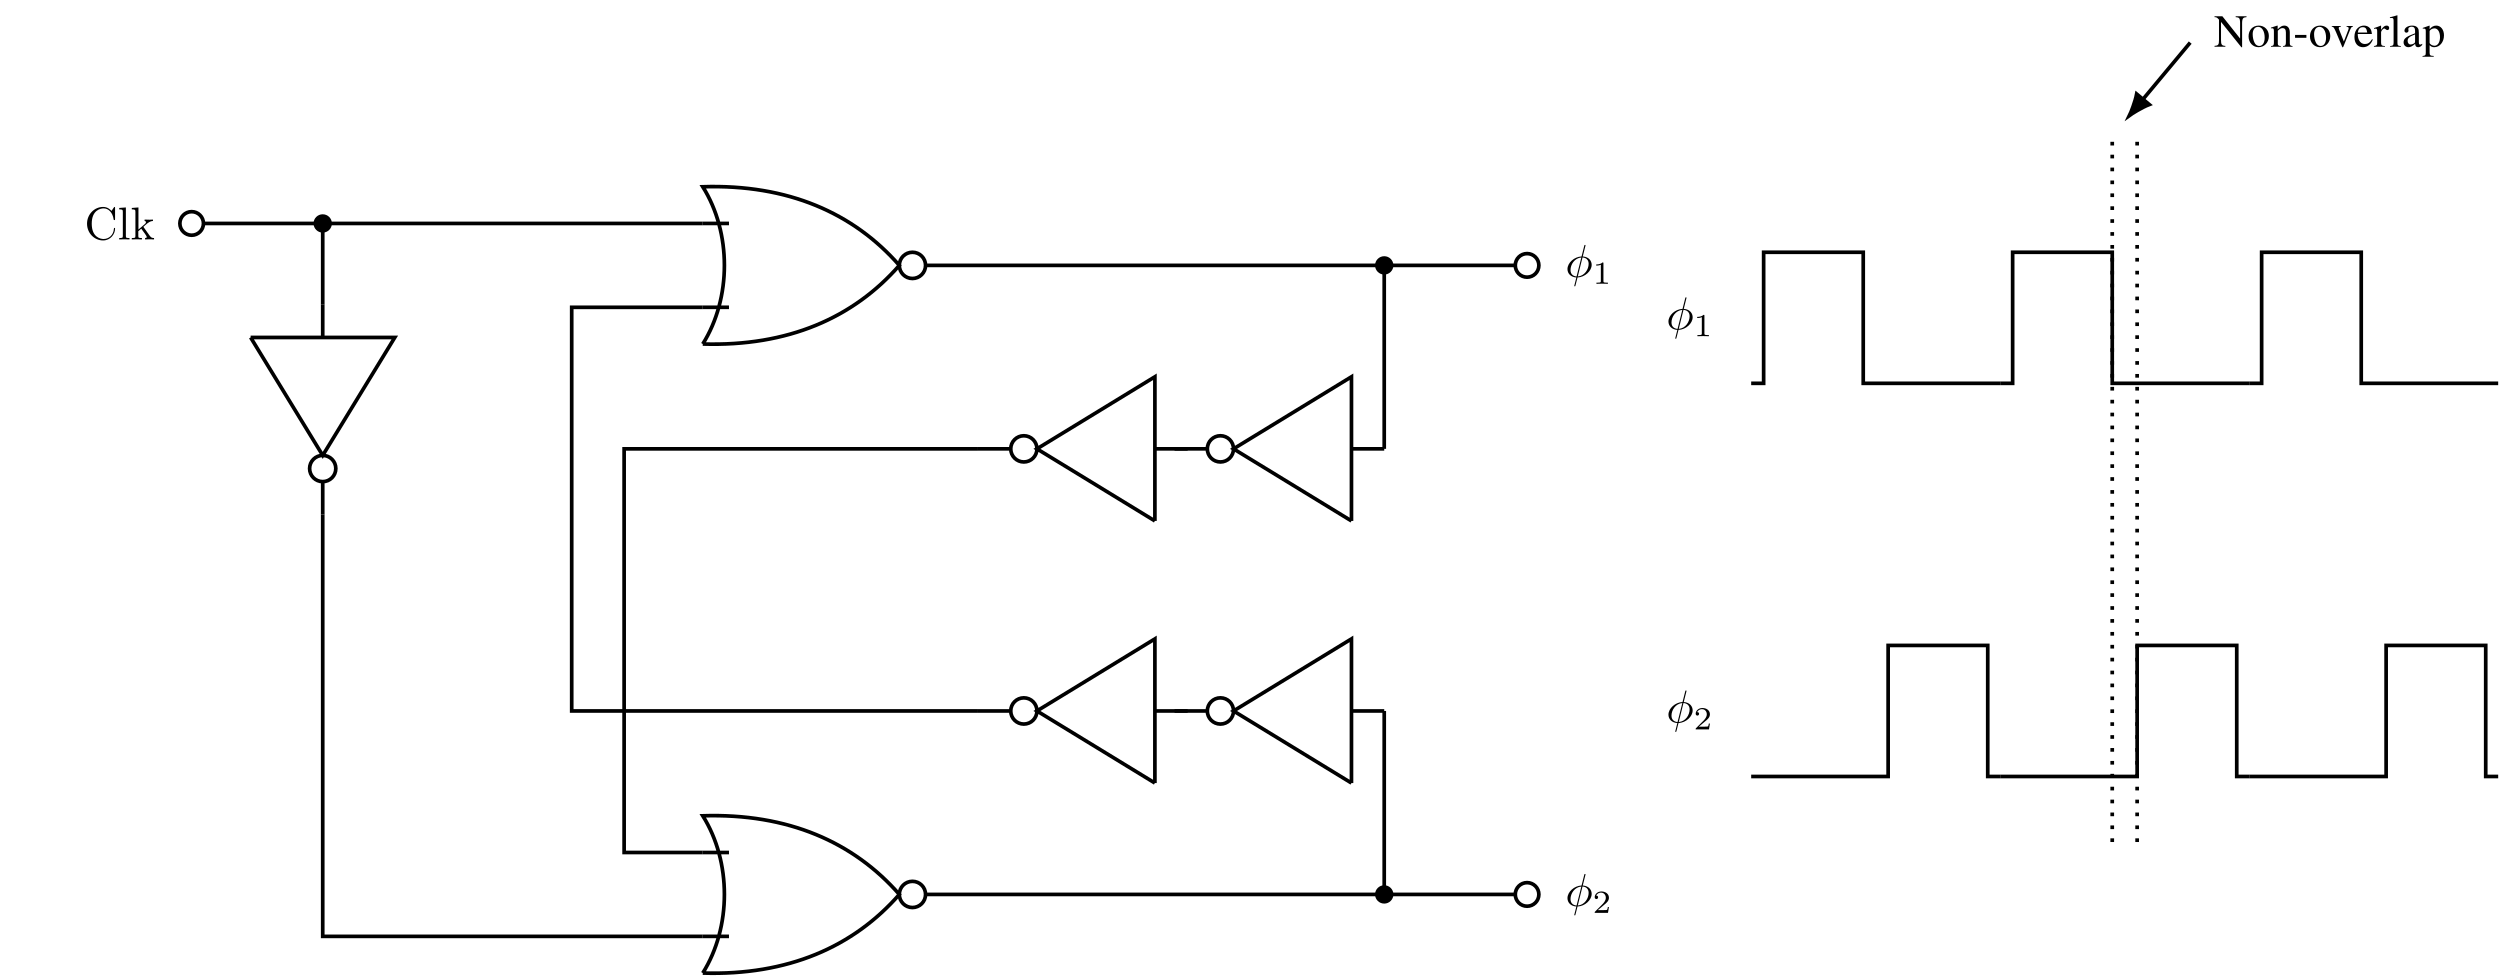
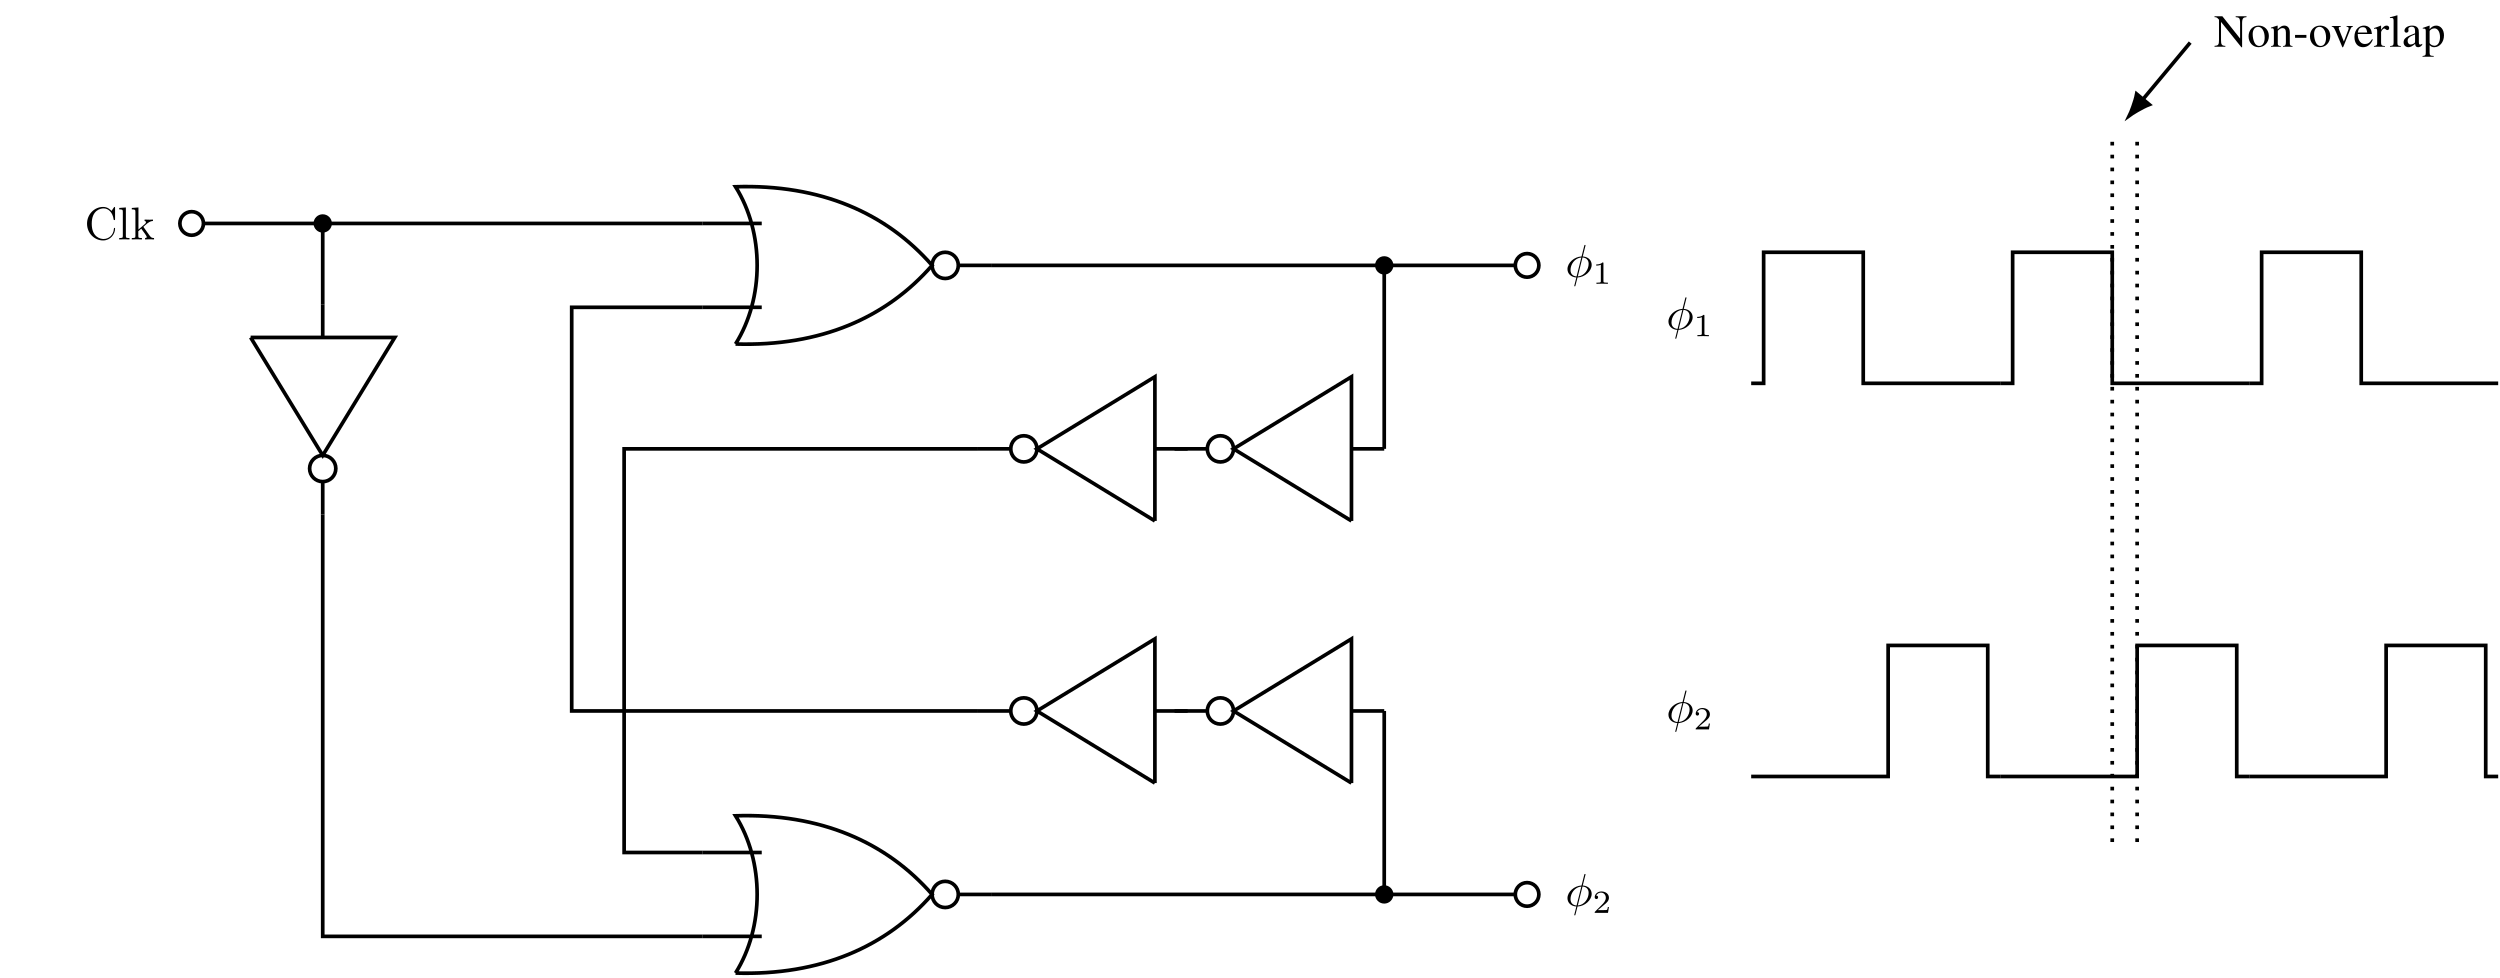
<svg xmlns="http://www.w3.org/2000/svg" xmlns:xlink="http://www.w3.org/1999/xlink" width="540.752pt" height="211.439pt" viewBox="0 0 540.752 211.439">
  <defs>
    <g>
      <g id="glyph-0-0">
        <path d="M 0.562 -3.406 C 0.562 -1.344 2.172 0.219 4.031 0.219 C 5.656 0.219 6.625 -1.172 6.625 -2.328 C 6.625 -2.422 6.625 -2.5 6.5 -2.5 C 6.391 -2.5 6.391 -2.438 6.375 -2.328 C 6.297 -0.906 5.234 -0.094 4.141 -0.094 C 3.531 -0.094 1.578 -0.422 1.578 -3.406 C 1.578 -6.375 3.531 -6.719 4.141 -6.719 C 5.219 -6.719 6.109 -5.812 6.312 -4.359 C 6.328 -4.219 6.328 -4.188 6.469 -4.188 C 6.625 -4.188 6.625 -4.219 6.625 -4.422 L 6.625 -6.781 C 6.625 -6.953 6.625 -7.031 6.516 -7.031 C 6.484 -7.031 6.438 -7.031 6.359 -6.906 L 5.859 -6.172 C 5.5 -6.531 4.984 -7.031 4.031 -7.031 C 2.156 -7.031 0.562 -5.438 0.562 -3.406 Z M 0.562 -3.406 " />
      </g>
      <g id="glyph-0-1">
        <path d="M 1.766 -6.922 L 0.328 -6.812 L 0.328 -6.5 C 1.031 -6.5 1.109 -6.438 1.109 -5.938 L 1.109 -0.75 C 1.109 -0.312 1 -0.312 0.328 -0.312 L 0.328 0 C 0.656 -0.016 1.188 -0.031 1.438 -0.031 C 1.688 -0.031 2.172 -0.016 2.547 0 L 2.547 -0.312 C 1.875 -0.312 1.766 -0.312 1.766 -0.75 Z M 1.766 -6.922 " />
      </g>
      <g id="glyph-0-2">
        <path d="M 1.062 -0.75 C 1.062 -0.312 0.953 -0.312 0.281 -0.312 L 0.281 0 C 0.609 -0.016 1.078 -0.031 1.359 -0.031 C 1.672 -0.031 2.062 -0.016 2.469 0 L 2.469 -0.312 C 1.797 -0.312 1.688 -0.312 1.688 -0.75 L 1.688 -1.781 L 2.328 -2.328 C 3.094 -1.281 3.516 -0.719 3.516 -0.531 C 3.516 -0.344 3.344 -0.312 3.156 -0.312 L 3.156 0 C 3.422 -0.016 4.016 -0.031 4.234 -0.031 C 4.516 -0.031 4.812 -0.016 5.094 0 L 5.094 -0.312 C 4.719 -0.312 4.5 -0.312 4.125 -0.844 L 2.859 -2.625 C 2.844 -2.641 2.797 -2.703 2.797 -2.734 C 2.797 -2.766 3.516 -3.375 3.609 -3.453 C 4.234 -3.953 4.656 -3.984 4.859 -3.984 L 4.859 -4.297 C 4.578 -4.266 4.453 -4.266 4.172 -4.266 C 3.812 -4.266 3.188 -4.281 3.047 -4.297 L 3.047 -3.984 C 3.234 -3.984 3.344 -3.875 3.344 -3.734 C 3.344 -3.531 3.203 -3.422 3.125 -3.344 L 1.719 -2.141 L 1.719 -6.922 L 0.281 -6.812 L 0.281 -6.5 C 0.984 -6.5 1.062 -6.438 1.062 -5.938 Z M 1.062 -0.75 " />
      </g>
      <g id="glyph-1-0">
        <path d="M 4.359 -6.672 C 4.359 -6.703 4.391 -6.812 4.391 -6.812 C 4.391 -6.828 4.391 -6.922 4.266 -6.922 C 4.172 -6.922 4.156 -6.891 4.109 -6.719 L 3.531 -4.422 C 1.953 -4.359 0.484 -3.047 0.484 -1.688 C 0.484 -0.734 1.188 0.047 2.406 0.125 C 2.328 0.422 2.25 0.75 2.172 1.062 C 2.047 1.531 1.953 1.906 1.953 1.938 C 1.953 2.031 2.031 2.047 2.078 2.047 C 2.125 2.047 2.141 2.031 2.172 2 C 2.188 1.984 2.25 1.75 2.281 1.609 L 2.656 0.125 C 4.266 0.062 5.719 -1.281 5.719 -2.609 C 5.719 -3.406 5.188 -4.312 3.797 -4.422 Z M 2.453 -0.094 C 1.859 -0.125 1.141 -0.484 1.141 -1.469 C 1.141 -2.672 2 -4.062 3.484 -4.203 Z M 3.734 -4.203 C 4.5 -4.156 5.062 -3.703 5.062 -2.828 C 5.062 -1.641 4.203 -0.219 2.719 -0.094 Z M 3.734 -4.203 " />
      </g>
      <g id="glyph-2-0">
        <path d="M 2.328 -4.438 C 2.328 -4.625 2.328 -4.625 2.125 -4.625 C 1.672 -4.188 1.047 -4.188 0.766 -4.188 L 0.766 -3.938 C 0.922 -3.938 1.391 -3.938 1.766 -4.125 L 1.766 -0.578 C 1.766 -0.344 1.766 -0.25 1.078 -0.25 L 0.812 -0.25 L 0.812 0 C 0.938 0 1.797 -0.031 2.047 -0.031 C 2.266 -0.031 3.141 0 3.297 0 L 3.297 -0.25 L 3.031 -0.25 C 2.328 -0.25 2.328 -0.344 2.328 -0.578 Z M 2.328 -4.438 " />
      </g>
      <g id="glyph-2-1">
        <path d="M 3.516 -1.266 L 3.281 -1.266 C 3.266 -1.109 3.188 -0.703 3.094 -0.641 C 3.047 -0.594 2.516 -0.594 2.406 -0.594 L 1.125 -0.594 C 1.859 -1.234 2.109 -1.438 2.516 -1.766 C 3.031 -2.172 3.516 -2.609 3.516 -3.266 C 3.516 -4.109 2.781 -4.625 1.891 -4.625 C 1.031 -4.625 0.438 -4.016 0.438 -3.375 C 0.438 -3.031 0.734 -2.984 0.812 -2.984 C 0.969 -2.984 1.172 -3.109 1.172 -3.359 C 1.172 -3.484 1.125 -3.734 0.766 -3.734 C 0.984 -4.219 1.453 -4.375 1.781 -4.375 C 2.484 -4.375 2.844 -3.828 2.844 -3.266 C 2.844 -2.656 2.406 -2.188 2.188 -1.938 L 0.516 -0.266 C 0.438 -0.203 0.438 -0.188 0.438 0 L 3.312 0 Z M 3.516 -1.266 " />
      </g>
      <g id="glyph-3-0">
        <path d="M 6.094 0.109 L 6.094 -5.141 C 6.094 -5.734 6.203 -6.094 6.391 -6.234 C 6.531 -6.328 6.672 -6.375 7.047 -6.406 L 7.047 -6.594 L 4.703 -6.594 L 4.703 -6.406 C 5.078 -6.375 5.219 -6.344 5.375 -6.25 C 5.578 -6.109 5.656 -5.75 5.656 -5.141 L 5.656 -1.781 L 1.828 -6.594 L 0.125 -6.594 L 0.125 -6.406 C 0.547 -6.406 0.688 -6.328 1.094 -5.859 L 1.094 -1.469 C 1.094 -0.438 0.953 -0.25 0.125 -0.188 L 0.125 0 L 2.469 0 L 2.469 -0.188 C 1.688 -0.234 1.531 -0.453 1.531 -1.469 L 1.531 -5.375 L 5.938 0.109 Z M 6.094 0.109 " />
      </g>
      <g id="glyph-3-1">
        <path d="M 2.5 -4.578 C 1.203 -4.578 0.297 -3.625 0.297 -2.25 C 0.297 -0.906 1.219 0.094 2.469 0.094 C 3.734 0.094 4.688 -0.953 4.688 -2.328 C 4.688 -3.641 3.766 -4.578 2.5 -4.578 Z M 2.359 -4.312 C 3.203 -4.312 3.781 -3.344 3.781 -1.984 C 3.781 -0.859 3.344 -0.172 2.594 -0.172 C 2.203 -0.172 1.828 -0.422 1.625 -0.812 C 1.344 -1.328 1.188 -2.031 1.188 -2.734 C 1.188 -3.688 1.656 -4.312 2.359 -4.312 Z M 2.359 -4.312 " />
      </g>
      <g id="glyph-3-2">
        <path d="M 0.156 -3.969 C 0.219 -4 0.312 -4 0.422 -4 C 0.703 -4 0.797 -3.859 0.797 -3.375 L 0.797 -0.891 C 0.797 -0.328 0.688 -0.188 0.172 -0.156 L 0.172 0 L 2.297 0 L 2.297 -0.156 C 1.781 -0.188 1.641 -0.312 1.641 -0.672 L 1.641 -3.469 C 2.109 -3.922 2.328 -4.031 2.656 -4.031 C 3.156 -4.031 3.391 -3.734 3.391 -3.078 L 3.391 -0.984 C 3.391 -0.359 3.266 -0.188 2.766 -0.156 L 2.766 0 L 4.828 0 L 4.828 -0.156 C 4.344 -0.203 4.234 -0.312 4.234 -0.812 L 4.234 -3.094 C 4.234 -4.031 3.781 -4.578 3.047 -4.578 C 2.594 -4.578 2.281 -4.422 1.609 -3.781 L 1.609 -4.562 L 1.531 -4.578 C 1.047 -4.406 0.703 -4.297 0.156 -4.141 Z M 0.156 -3.969 " />
      </g>
      <g id="glyph-3-3">
        <path d="M 0.391 -2.562 L 0.391 -1.938 L 2.844 -1.938 L 2.844 -2.562 Z M 0.391 -2.562 " />
      </g>
      <g id="glyph-3-4">
        <path d="M 4.75 -4.484 L 3.375 -4.484 L 3.375 -4.344 C 3.688 -4.312 3.844 -4.203 3.844 -4.016 C 3.844 -3.922 3.812 -3.812 3.781 -3.719 L 2.797 -1.141 L 1.781 -3.688 C 1.719 -3.828 1.688 -3.969 1.688 -4.062 C 1.688 -4.234 1.797 -4.312 2.141 -4.344 L 2.141 -4.484 L 0.188 -4.484 L 0.188 -4.344 C 0.562 -4.312 0.641 -4.219 1.094 -3.188 L 2.297 -0.328 C 2.312 -0.266 2.344 -0.203 2.375 -0.125 C 2.438 0.062 2.5 0.141 2.547 0.141 C 2.609 0.141 2.688 0.016 2.828 -0.359 L 4.109 -3.562 C 4.391 -4.234 4.453 -4.312 4.75 -4.344 Z M 4.75 -4.484 " />
      </g>
      <g id="glyph-3-5">
        <path d="M 4.062 -1.641 C 3.594 -0.875 3.156 -0.594 2.516 -0.594 C 1.953 -0.594 1.531 -0.875 1.234 -1.453 C 1.062 -1.828 0.984 -2.156 0.969 -2.766 L 4.031 -2.766 C 3.953 -3.406 3.859 -3.703 3.609 -4.016 C 3.312 -4.375 2.844 -4.578 2.328 -4.578 C 1.828 -4.578 1.359 -4.406 0.984 -4.062 C 0.516 -3.656 0.25 -2.953 0.25 -2.141 C 0.25 -0.75 0.969 0.094 2.109 0.094 C 3.062 0.094 3.812 -0.484 4.234 -1.562 Z M 0.984 -3.078 C 1.094 -3.859 1.438 -4.234 2.047 -4.234 C 2.656 -4.234 2.891 -3.953 3.016 -3.078 Z M 0.984 -3.078 " />
      </g>
      <g id="glyph-3-6">
        <path d="M 0.062 -3.891 C 0.203 -3.922 0.297 -3.922 0.422 -3.922 C 0.672 -3.922 0.75 -3.766 0.75 -3.328 L 0.75 -0.844 C 0.75 -0.344 0.688 -0.266 0.047 -0.156 L 0.047 0 L 2.438 0 L 2.438 -0.156 C 1.766 -0.172 1.594 -0.328 1.594 -0.891 L 1.594 -3.141 C 1.594 -3.453 2.031 -3.953 2.297 -3.953 C 2.359 -3.953 2.438 -3.906 2.547 -3.812 C 2.719 -3.672 2.828 -3.609 2.953 -3.609 C 3.188 -3.609 3.344 -3.781 3.344 -4.062 C 3.344 -4.391 3.125 -4.578 2.797 -4.578 C 2.375 -4.578 2.078 -4.359 1.594 -3.656 L 1.594 -4.562 L 1.547 -4.578 C 1.016 -4.359 0.656 -4.234 0.062 -4.047 Z M 0.062 -3.891 " />
      </g>
      <g id="glyph-3-7">
        <path d="M 0.188 -6.203 L 0.25 -6.203 C 0.359 -6.219 0.484 -6.234 0.562 -6.234 C 0.875 -6.234 0.984 -6.094 0.984 -5.625 L 0.984 -0.875 C 0.984 -0.328 0.844 -0.203 0.203 -0.156 L 0.203 0 L 2.562 0 L 2.562 -0.156 C 1.938 -0.188 1.812 -0.297 1.812 -0.844 L 1.812 -6.781 L 1.781 -6.812 C 1.25 -6.641 0.875 -6.547 0.188 -6.375 Z M 0.188 -6.203 " />
      </g>
      <g id="glyph-3-8">
        <path d="M 4.406 -0.656 C 4.234 -0.516 4.109 -0.469 3.969 -0.469 C 3.734 -0.469 3.672 -0.609 3.672 -1.047 L 3.672 -2.984 C 3.672 -3.516 3.625 -3.797 3.469 -4.031 C 3.25 -4.391 2.828 -4.578 2.234 -4.578 C 1.297 -4.578 0.562 -4.094 0.562 -3.469 C 0.562 -3.234 0.75 -3.047 0.984 -3.047 C 1.219 -3.047 1.438 -3.234 1.438 -3.453 C 1.438 -3.5 1.422 -3.547 1.422 -3.625 C 1.391 -3.703 1.391 -3.781 1.391 -3.859 C 1.391 -4.125 1.703 -4.344 2.109 -4.344 C 2.594 -4.344 2.859 -4.062 2.859 -3.516 L 2.859 -2.906 C 1.328 -2.297 1.156 -2.219 0.734 -1.828 C 0.516 -1.641 0.375 -1.297 0.375 -0.969 C 0.375 -0.344 0.812 0.094 1.422 0.094 C 1.859 0.094 2.266 -0.109 2.875 -0.625 C 2.922 -0.109 3.094 0.094 3.516 0.094 C 3.844 0.094 4.062 -0.016 4.406 -0.406 Z M 2.859 -1.219 C 2.859 -0.922 2.812 -0.828 2.609 -0.703 C 2.359 -0.562 2.078 -0.484 1.875 -0.484 C 1.531 -0.484 1.25 -0.812 1.25 -1.25 L 1.25 -1.281 C 1.25 -1.875 1.656 -2.234 2.859 -2.672 Z M 2.859 -1.219 " />
      </g>
      <g id="glyph-3-9">
        <path d="M 0.094 -3.922 C 0.172 -3.922 0.25 -3.922 0.344 -3.922 C 0.672 -3.922 0.75 -3.828 0.75 -3.359 L 0.75 1.312 C 0.75 1.828 0.641 1.938 0.047 2 L 0.047 2.156 L 2.469 2.156 L 2.469 1.984 C 1.719 1.969 1.578 1.859 1.578 1.234 L 1.578 -0.328 C 1.938 0 2.172 0.094 2.594 0.094 C 3.766 0.094 4.688 -1.016 4.688 -2.469 C 4.688 -3.703 3.984 -4.578 3.016 -4.578 C 2.469 -4.578 2.031 -4.344 1.578 -3.797 L 1.578 -4.562 L 1.531 -4.578 C 0.984 -4.375 0.641 -4.25 0.094 -4.078 Z M 1.578 -3.328 C 1.578 -3.625 2.141 -3.984 2.609 -3.984 C 3.344 -3.984 3.828 -3.234 3.828 -2.078 C 3.828 -0.969 3.344 -0.219 2.625 -0.219 C 2.156 -0.219 1.578 -0.578 1.578 -0.875 Z M 1.578 -3.328 " />
      </g>
    </g>
    <clipPath id="clip-0">
-       <path clip-rule="nonzero" d="M 140 165 L 212 165 L 212 211.438 L 140 211.438 Z M 140 165 " />
+       <path clip-rule="nonzero" d="M 140 165 L 226 165 L 226 211.438 L 140 211.438 Z M 140 165 " />
    </clipPath>
    <clipPath id="clip-1">
      <path clip-rule="nonzero" d="M 58 99 L 164 99 L 164 211.438 L 58 211.438 Z M 58 99 " />
    </clipPath>
    <clipPath id="clip-2">
      <path clip-rule="nonzero" d="M 486 54 L 540.754 54 L 540.754 84 L 486 84 Z M 486 54 " />
    </clipPath>
    <clipPath id="clip-3">
      <path clip-rule="nonzero" d="M 486 139 L 540.754 139 L 540.754 169 L 486 169 Z M 486 139 " />
    </clipPath>
  </defs>
-   <path fill="none" stroke-width="0.797" stroke-linecap="butt" stroke-linejoin="miter" stroke="rgb(0%, 0%, 0%)" stroke-opacity="1" stroke-miterlimit="10" d="M 119.056 77.102 L 121.892 77.102 M 121.892 77.102 L 124.728 77.102 M 119.056 58.961 L 121.892 58.961 M 121.892 58.961 L 124.728 58.961 M 119.056 51.024 C 125.294 60.946 125.294 75.118 119.056 85.039 C 137.482 85.606 151.653 79.371 161.575 68.032 C 151.653 56.692 137.482 50.457 119.056 51.024 M 167.247 68.032 C 167.247 69.598 165.978 70.868 164.411 70.868 C 162.845 70.868 161.575 69.598 161.575 68.032 C 161.575 66.465 162.845 65.196 164.411 65.196 C 165.978 65.196 167.247 66.465 167.247 68.032 Z M 167.247 68.032 " transform="matrix(1, 0, 0, -1, 32.952, 125.434)" />
+   <path fill="none" stroke-width="0.797" stroke-linecap="butt" stroke-linejoin="miter" stroke="rgb(0%, 0%, 0%)" stroke-opacity="1" stroke-miterlimit="10" d="M 119.056 77.102 L 125.435 77.102 M 125.435 77.102 L 131.814 77.102 M 119.056 58.961 L 125.435 58.961 M 125.435 58.961 L 131.814 58.961 M 126.142 51.024 C 132.38 60.946 132.38 75.118 126.142 85.039 C 144.568 85.606 158.743 79.371 168.665 68.032 C 158.743 56.692 144.568 50.457 126.142 51.024 M 174.333 68.032 C 174.333 69.598 173.064 70.868 171.497 70.868 C 169.931 70.868 168.665 69.598 168.665 68.032 C 168.665 66.465 169.931 65.196 171.497 65.196 C 173.064 65.196 174.333 66.465 174.333 68.032 Z M 174.333 68.032 L 181.419 68.032 " transform="matrix(1, 0, 0, -1, 32.952, 125.434)" />
  <g clip-path="url(#clip-0)">
-     <path fill="none" stroke-width="0.797" stroke-linecap="butt" stroke-linejoin="miter" stroke="rgb(0%, 0%, 0%)" stroke-opacity="1" stroke-miterlimit="10" d="M 119.056 -58.961 L 121.892 -58.961 M 121.892 -58.961 L 124.728 -58.961 M 119.056 -77.101 L 121.892 -77.101 M 121.892 -77.101 L 124.728 -77.101 M 119.056 -85.039 C 125.294 -75.117 125.294 -60.945 119.056 -51.023 C 137.482 -50.457 151.653 -56.695 161.575 -68.031 C 151.653 -79.371 137.482 -85.609 119.056 -85.039 M 167.247 -68.031 C 167.247 -66.468 165.978 -65.199 164.411 -65.199 C 162.845 -65.199 161.575 -66.468 161.575 -68.031 C 161.575 -69.597 162.845 -70.867 164.411 -70.867 C 165.978 -70.867 167.247 -69.597 167.247 -68.031 Z M 167.247 -68.031 " transform="matrix(1, 0, 0, -1, 32.952, 125.434)" />
+     <path fill="none" stroke-width="0.797" stroke-linecap="butt" stroke-linejoin="miter" stroke="rgb(0%, 0%, 0%)" stroke-opacity="1" stroke-miterlimit="10" d="M 119.056 -58.961 L 125.435 -58.961 M 125.435 -58.961 L 131.814 -58.961 M 119.056 -77.101 L 125.435 -77.101 M 125.435 -77.101 L 131.814 -77.101 M 126.142 -85.039 C 132.38 -75.117 132.38 -60.945 126.142 -51.023 C 144.568 -50.457 158.743 -56.695 168.665 -68.031 C 158.743 -79.371 144.568 -85.609 126.142 -85.039 M 174.333 -68.031 C 174.333 -66.468 173.064 -65.199 171.497 -65.199 C 169.931 -65.199 168.665 -66.468 168.665 -68.031 C 168.665 -69.597 169.931 -70.867 171.497 -70.867 C 173.064 -70.867 174.333 -69.597 174.333 -68.031 Z M 174.333 -68.031 L 181.419 -68.031 " transform="matrix(1, 0, 0, -1, 32.952, 125.434)" />
  </g>
  <path fill="none" stroke-width="0.797" stroke-linecap="butt" stroke-linejoin="miter" stroke="rgb(0%, 0%, 0%)" stroke-opacity="1" stroke-miterlimit="10" d="M 11.056 77.102 C 11.056 78.512 9.911 79.653 8.505 79.653 C 7.095 79.653 5.954 78.512 5.954 77.102 C 5.954 75.696 7.095 74.551 8.505 74.551 C 9.911 74.551 11.056 75.696 11.056 77.102 Z M 11.056 77.102 " transform="matrix(1, 0, 0, -1, 32.952, 125.434)" />
  <g fill="rgb(0%, 0%, 0%)" fill-opacity="1">
    <use xlink:href="#glyph-0-0" x="18.264" y="51.791" />
    <use xlink:href="#glyph-0-1" x="25.459" y="51.791" />
    <use xlink:href="#glyph-0-2" x="28.227" y="51.791" />
  </g>
  <path fill="none" stroke-width="0.797" stroke-linecap="butt" stroke-linejoin="miter" stroke="rgb(0%, 0%, 0%)" stroke-opacity="1" stroke-miterlimit="10" d="M 11.056 77.102 L 119.056 77.102 " transform="matrix(1, 0, 0, -1, 32.952, 125.434)" />
  <path fill-rule="nonzero" fill="rgb(0%, 0%, 0%)" fill-opacity="1" d="M 71.789 48.332 C 71.789 47.234 70.898 46.348 69.805 46.348 C 68.707 46.348 67.82 47.234 67.82 48.332 C 67.82 49.426 68.707 50.316 69.805 50.316 C 70.898 50.316 71.789 49.426 71.789 48.332 Z M 71.789 48.332 " />
  <path fill="none" stroke-width="0.797" stroke-linecap="butt" stroke-linejoin="miter" stroke="rgb(0%, 0%, 0%)" stroke-opacity="1" stroke-miterlimit="10" d="M 36.853 59.528 L 36.853 52.442 M 21.259 52.442 L 52.443 52.442 L 36.853 26.93 L 21.259 52.442 M 36.853 21.258 C 38.415 21.258 39.685 22.528 39.685 24.094 C 39.685 25.661 38.415 26.93 36.853 26.93 C 35.286 26.93 34.017 25.661 34.017 24.094 C 34.017 22.528 35.286 21.258 36.853 21.258 Z M 36.853 21.258 L 36.853 14.172 " transform="matrix(1, 0, 0, -1, 32.952, 125.434)" />
  <path fill="none" stroke-width="0.797" stroke-linecap="butt" stroke-linejoin="miter" stroke="rgb(0%, 0%, 0%)" stroke-opacity="1" stroke-miterlimit="10" d="M 36.853 77.102 L 36.853 59.528 " transform="matrix(1, 0, 0, -1, 32.952, 125.434)" />
  <g clip-path="url(#clip-1)">
    <path fill="none" stroke-width="0.797" stroke-linecap="butt" stroke-linejoin="miter" stroke="rgb(0%, 0%, 0%)" stroke-opacity="1" stroke-miterlimit="10" d="M 36.853 14.172 L 36.853 -77.105 L 119.056 -77.101 " transform="matrix(1, 0, 0, -1, 32.952, 125.434)" />
  </g>
-   <path fill="none" stroke-width="0.797" stroke-linecap="butt" stroke-linejoin="miter" stroke="rgb(0%, 0%, 0%)" stroke-opacity="1" stroke-miterlimit="10" d="M 167.247 68.032 L 294.806 68.032 " transform="matrix(1, 0, 0, -1, 32.952, 125.434)" />
+   <path fill="none" stroke-width="0.797" stroke-linecap="butt" stroke-linejoin="miter" stroke="rgb(0%, 0%, 0%)" stroke-opacity="1" stroke-miterlimit="10" d="M 181.419 68.032 L 294.806 68.032 " transform="matrix(1, 0, 0, -1, 32.952, 125.434)" />
  <path fill="none" stroke-width="0.797" stroke-linecap="butt" stroke-linejoin="miter" stroke="rgb(0%, 0%, 0%)" stroke-opacity="1" stroke-miterlimit="10" d="M 299.907 68.032 C 299.907 69.442 298.767 70.582 297.357 70.582 C 295.95 70.582 294.806 69.442 294.806 68.032 C 294.806 66.621 295.95 65.481 297.357 65.481 C 298.767 65.481 299.907 66.621 299.907 68.032 Z M 299.907 68.032 " transform="matrix(1, 0, 0, -1, 32.952, 125.434)" />
  <g fill="rgb(0%, 0%, 0%)" fill-opacity="1">
    <use xlink:href="#glyph-1-0" x="338.561" y="59.893" />
  </g>
  <g fill="rgb(0%, 0%, 0%)" fill-opacity="1">
    <use xlink:href="#glyph-2-0" x="344.497" y="61.388" />
  </g>
-   <path fill="none" stroke-width="0.797" stroke-linecap="butt" stroke-linejoin="miter" stroke="rgb(0%, 0%, 0%)" stroke-opacity="1" stroke-miterlimit="10" d="M 167.247 -68.031 L 294.806 -68.031 " transform="matrix(1, 0, 0, -1, 32.952, 125.434)" />
+   <path fill="none" stroke-width="0.797" stroke-linecap="butt" stroke-linejoin="miter" stroke="rgb(0%, 0%, 0%)" stroke-opacity="1" stroke-miterlimit="10" d="M 181.419 -68.031 L 294.806 -68.031 " transform="matrix(1, 0, 0, -1, 32.952, 125.434)" />
  <path fill="none" stroke-width="0.797" stroke-linecap="butt" stroke-linejoin="miter" stroke="rgb(0%, 0%, 0%)" stroke-opacity="1" stroke-miterlimit="10" d="M 299.907 -68.031 C 299.907 -66.625 298.767 -65.48 297.357 -65.48 C 295.95 -65.48 294.806 -66.625 294.806 -68.031 C 294.806 -69.441 295.95 -70.582 297.357 -70.582 C 298.767 -70.582 299.907 -69.441 299.907 -68.031 Z M 299.907 -68.031 " transform="matrix(1, 0, 0, -1, 32.952, 125.434)" />
  <g fill="rgb(0%, 0%, 0%)" fill-opacity="1">
    <use xlink:href="#glyph-1-0" x="338.561" y="195.956" />
  </g>
  <g fill="rgb(0%, 0%, 0%)" fill-opacity="1">
    <use xlink:href="#glyph-2-1" x="344.497" y="197.45" />
  </g>
  <path fill-rule="nonzero" fill="rgb(0%, 0%, 0%)" fill-opacity="1" d="M 301.395 57.402 C 301.395 56.305 300.508 55.418 299.41 55.418 C 298.316 55.418 297.426 56.305 297.426 57.402 C 297.426 58.496 298.316 59.387 299.41 59.387 C 300.508 59.387 301.395 58.496 301.395 57.402 Z M 301.395 57.402 " />
  <path fill="none" stroke-width="0.797" stroke-linecap="butt" stroke-linejoin="miter" stroke="rgb(0%, 0%, 0%)" stroke-opacity="1" stroke-miterlimit="10" d="M 266.458 68.032 L 266.458 28.348 " transform="matrix(1, 0, 0, -1, 32.952, 125.434)" />
  <path fill="none" stroke-width="0.797" stroke-linecap="butt" stroke-linejoin="miter" stroke="rgb(0%, 0%, 0%)" stroke-opacity="1" stroke-miterlimit="10" d="M 266.458 28.348 L 259.372 28.348 M 259.372 12.754 L 259.372 43.938 L 233.861 28.348 L 259.372 12.754 M 233.861 28.348 C 233.861 29.911 232.591 31.18 231.025 31.18 C 229.462 31.18 228.193 29.911 228.193 28.348 C 228.193 26.782 229.462 25.512 231.025 25.512 C 232.591 25.512 233.861 26.782 233.861 28.348 Z M 228.193 28.348 L 221.107 28.348 " transform="matrix(1, 0, 0, -1, 32.952, 125.434)" />
  <path fill="none" stroke-width="0.797" stroke-linecap="butt" stroke-linejoin="miter" stroke="rgb(0%, 0%, 0%)" stroke-opacity="1" stroke-miterlimit="10" d="M 221.107 28.348 L 223.939 28.348 M 223.939 28.348 L 216.853 28.348 M 216.853 12.754 L 216.853 43.938 L 191.341 28.348 L 216.853 12.754 M 191.341 28.348 C 191.341 29.911 190.071 31.18 188.505 31.18 C 186.939 31.18 185.673 29.911 185.673 28.348 C 185.673 26.782 186.939 25.512 188.505 25.512 C 190.071 25.512 191.341 26.782 191.341 28.348 Z M 185.673 28.348 L 178.583 28.348 " transform="matrix(1, 0, 0, -1, 32.952, 125.434)" />
  <path fill="none" stroke-width="0.797" stroke-linecap="butt" stroke-linejoin="miter" stroke="rgb(0%, 0%, 0%)" stroke-opacity="1" stroke-miterlimit="10" d="M 178.583 28.348 L 102.048 28.348 L 102.048 -58.961 L 119.056 -58.961 " transform="matrix(1, 0, 0, -1, 32.952, 125.434)" />
  <path fill-rule="nonzero" fill="rgb(0%, 0%, 0%)" fill-opacity="1" d="M 301.395 193.465 C 301.395 192.371 300.508 191.48 299.41 191.48 C 298.316 191.48 297.426 192.371 297.426 193.465 C 297.426 194.562 298.316 195.449 299.41 195.449 C 300.508 195.449 301.395 194.562 301.395 193.465 Z M 301.395 193.465 " />
  <path fill="none" stroke-width="0.797" stroke-linecap="butt" stroke-linejoin="miter" stroke="rgb(0%, 0%, 0%)" stroke-opacity="1" stroke-miterlimit="10" d="M 266.458 -68.031 L 266.458 -28.347 " transform="matrix(1, 0, 0, -1, 32.952, 125.434)" />
  <path fill="none" stroke-width="0.797" stroke-linecap="butt" stroke-linejoin="miter" stroke="rgb(0%, 0%, 0%)" stroke-opacity="1" stroke-miterlimit="10" d="M 266.458 -28.347 L 259.372 -28.347 M 259.372 -43.937 L 259.372 -12.757 L 233.861 -28.347 L 259.372 -43.937 M 233.861 -28.347 C 233.861 -26.781 232.591 -25.511 231.025 -25.511 C 229.462 -25.511 228.193 -26.781 228.193 -28.347 C 228.193 -29.914 229.462 -31.183 231.025 -31.183 C 232.591 -31.183 233.861 -29.914 233.861 -28.347 Z M 228.193 -28.347 L 221.107 -28.347 " transform="matrix(1, 0, 0, -1, 32.952, 125.434)" />
  <path fill="none" stroke-width="0.797" stroke-linecap="butt" stroke-linejoin="miter" stroke="rgb(0%, 0%, 0%)" stroke-opacity="1" stroke-miterlimit="10" d="M 221.107 -28.347 L 223.939 -28.347 M 223.939 -28.347 L 216.853 -28.347 M 216.853 -43.937 L 216.853 -12.757 L 191.341 -28.347 L 216.853 -43.937 M 191.341 -28.347 C 191.341 -26.781 190.071 -25.511 188.505 -25.511 C 186.939 -25.511 185.673 -26.781 185.673 -28.347 C 185.673 -29.914 186.939 -31.183 188.505 -31.183 C 190.071 -31.183 191.341 -29.914 191.341 -28.347 Z M 185.673 -28.347 L 178.583 -28.347 " transform="matrix(1, 0, 0, -1, 32.952, 125.434)" />
  <path fill="none" stroke-width="0.797" stroke-linecap="butt" stroke-linejoin="miter" stroke="rgb(0%, 0%, 0%)" stroke-opacity="1" stroke-miterlimit="10" d="M 178.583 -28.347 L 90.708 -28.347 L 90.708 58.961 L 119.056 58.961 " transform="matrix(1, 0, 0, -1, 32.952, 125.434)" />
  <path fill="none" stroke-width="0.797" stroke-linecap="butt" stroke-linejoin="miter" stroke="rgb(0%, 0%, 0%)" stroke-opacity="1" stroke-miterlimit="10" d="M 345.829 42.52 L 348.525 42.52 L 348.525 70.868 L 370.068 70.868 L 370.068 42.52 L 399.689 42.52 " transform="matrix(1, 0, 0, -1, 32.952, 125.434)" />
  <path fill="none" stroke-width="0.797" stroke-linecap="butt" stroke-linejoin="miter" stroke="rgb(0%, 0%, 0%)" stroke-opacity="1" stroke-miterlimit="10" d="M 399.689 42.52 L 402.384 42.52 L 402.384 70.868 L 423.927 70.868 L 423.927 42.52 L 453.548 42.52 " transform="matrix(1, 0, 0, -1, 32.952, 125.434)" />
  <g clip-path="url(#clip-2)">
    <path fill="none" stroke-width="0.797" stroke-linecap="butt" stroke-linejoin="miter" stroke="rgb(0%, 0%, 0%)" stroke-opacity="1" stroke-miterlimit="10" d="M 453.548 42.52 L 456.243 42.52 L 456.243 70.868 L 477.786 70.868 L 477.786 42.52 L 507.407 42.52 " transform="matrix(1, 0, 0, -1, 32.952, 125.434)" />
  </g>
  <g fill="rgb(0%, 0%, 0%)" fill-opacity="1">
    <use xlink:href="#glyph-1-0" x="360.403" y="71.232" />
  </g>
  <g fill="rgb(0%, 0%, 0%)" fill-opacity="1">
    <use xlink:href="#glyph-2-0" x="366.339" y="72.726" />
  </g>
  <path fill="none" stroke-width="0.797" stroke-linecap="butt" stroke-linejoin="miter" stroke="rgb(0%, 0%, 0%)" stroke-opacity="1" stroke-miterlimit="10" d="M 345.829 -42.519 L 375.454 -42.519 L 375.454 -14.171 L 396.997 -14.171 L 396.997 -42.519 L 399.689 -42.519 " transform="matrix(1, 0, 0, -1, 32.952, 125.434)" />
  <path fill="none" stroke-width="0.797" stroke-linecap="butt" stroke-linejoin="miter" stroke="rgb(0%, 0%, 0%)" stroke-opacity="1" stroke-miterlimit="10" d="M 399.689 -42.519 L 429.314 -42.519 L 429.314 -14.171 L 450.857 -14.171 L 450.857 -42.519 L 453.548 -42.519 " transform="matrix(1, 0, 0, -1, 32.952, 125.434)" />
  <g clip-path="url(#clip-3)">
    <path fill="none" stroke-width="0.797" stroke-linecap="butt" stroke-linejoin="miter" stroke="rgb(0%, 0%, 0%)" stroke-opacity="1" stroke-miterlimit="10" d="M 453.548 -42.519 L 483.169 -42.519 L 483.169 -14.171 L 504.712 -14.171 L 504.712 -42.519 L 507.407 -42.519 " transform="matrix(1, 0, 0, -1, 32.952, 125.434)" />
  </g>
  <g fill="rgb(0%, 0%, 0%)" fill-opacity="1">
    <use xlink:href="#glyph-1-0" x="360.403" y="156.271" />
  </g>
  <g fill="rgb(0%, 0%, 0%)" fill-opacity="1">
    <use xlink:href="#glyph-2-1" x="366.339" y="157.766" />
  </g>
  <path fill="none" stroke-width="0.797" stroke-linecap="butt" stroke-linejoin="miter" stroke="rgb(0%, 0%, 0%)" stroke-opacity="1" stroke-dasharray="0.797 1.993" stroke-miterlimit="10" d="M 423.927 -56.695 L 423.927 96.379 " transform="matrix(1, 0, 0, -1, 32.952, 125.434)" />
  <path fill="none" stroke-width="0.797" stroke-linecap="butt" stroke-linejoin="miter" stroke="rgb(0%, 0%, 0%)" stroke-opacity="1" stroke-dasharray="0.797 1.993" stroke-miterlimit="10" d="M 429.314 -56.695 L 429.314 96.379 " transform="matrix(1, 0, 0, -1, 32.952, 125.434)" />
  <path fill="none" stroke-width="0.797" stroke-linecap="butt" stroke-linejoin="miter" stroke="rgb(0%, 0%, 0%)" stroke-opacity="1" stroke-miterlimit="10" d="M 430.571 103.957 L 440.794 116.223 " transform="matrix(1, 0, 0, -1, 32.952, 125.434)" />
  <path fill-rule="nonzero" fill="rgb(0%, 0%, 0%)" fill-opacity="1" stroke-width="0.797" stroke-linecap="butt" stroke-linejoin="miter" stroke="rgb(0%, 0%, 0%)" stroke-opacity="1" stroke-miterlimit="10" d="M 4.534 -0.002 C 3.976 0.137 1.528 0.92 -0 1.772 L -0.001 -1.773 C 1.53 -0.919 3.976 -0.137 4.534 -0.002 Z M 4.534 -0.002 " transform="matrix(-0.64015, 0.76819, 0.76819, 0.64015, 463.5253, 21.47514)" />
  <g fill="rgb(0%, 0%, 0%)" fill-opacity="1">
    <use xlink:href="#glyph-3-0" x="478.876" y="10.115" />
    <use xlink:href="#glyph-3-1" x="486.069" y="10.115" />
    <use xlink:href="#glyph-3-2" x="491.05" y="10.115" />
    <use xlink:href="#glyph-3-3" x="496.032" y="10.115" />
    <use xlink:href="#glyph-3-1" x="499.349" y="10.115" />
  </g>
  <g fill="rgb(0%, 0%, 0%)" fill-opacity="1">
    <use xlink:href="#glyph-3-4" x="504.181" y="10.115" />
  </g>
  <g fill="rgb(0%, 0%, 0%)" fill-opacity="1">
    <use xlink:href="#glyph-3-5" x="509.013" y="10.115" />
    <use xlink:href="#glyph-3-6" x="513.436" y="10.115" />
    <use xlink:href="#glyph-3-7" x="516.754" y="10.115" />
    <use xlink:href="#glyph-3-8" x="519.523" y="10.115" />
    <use xlink:href="#glyph-3-9" x="523.947" y="10.115" />
  </g>
</svg>
